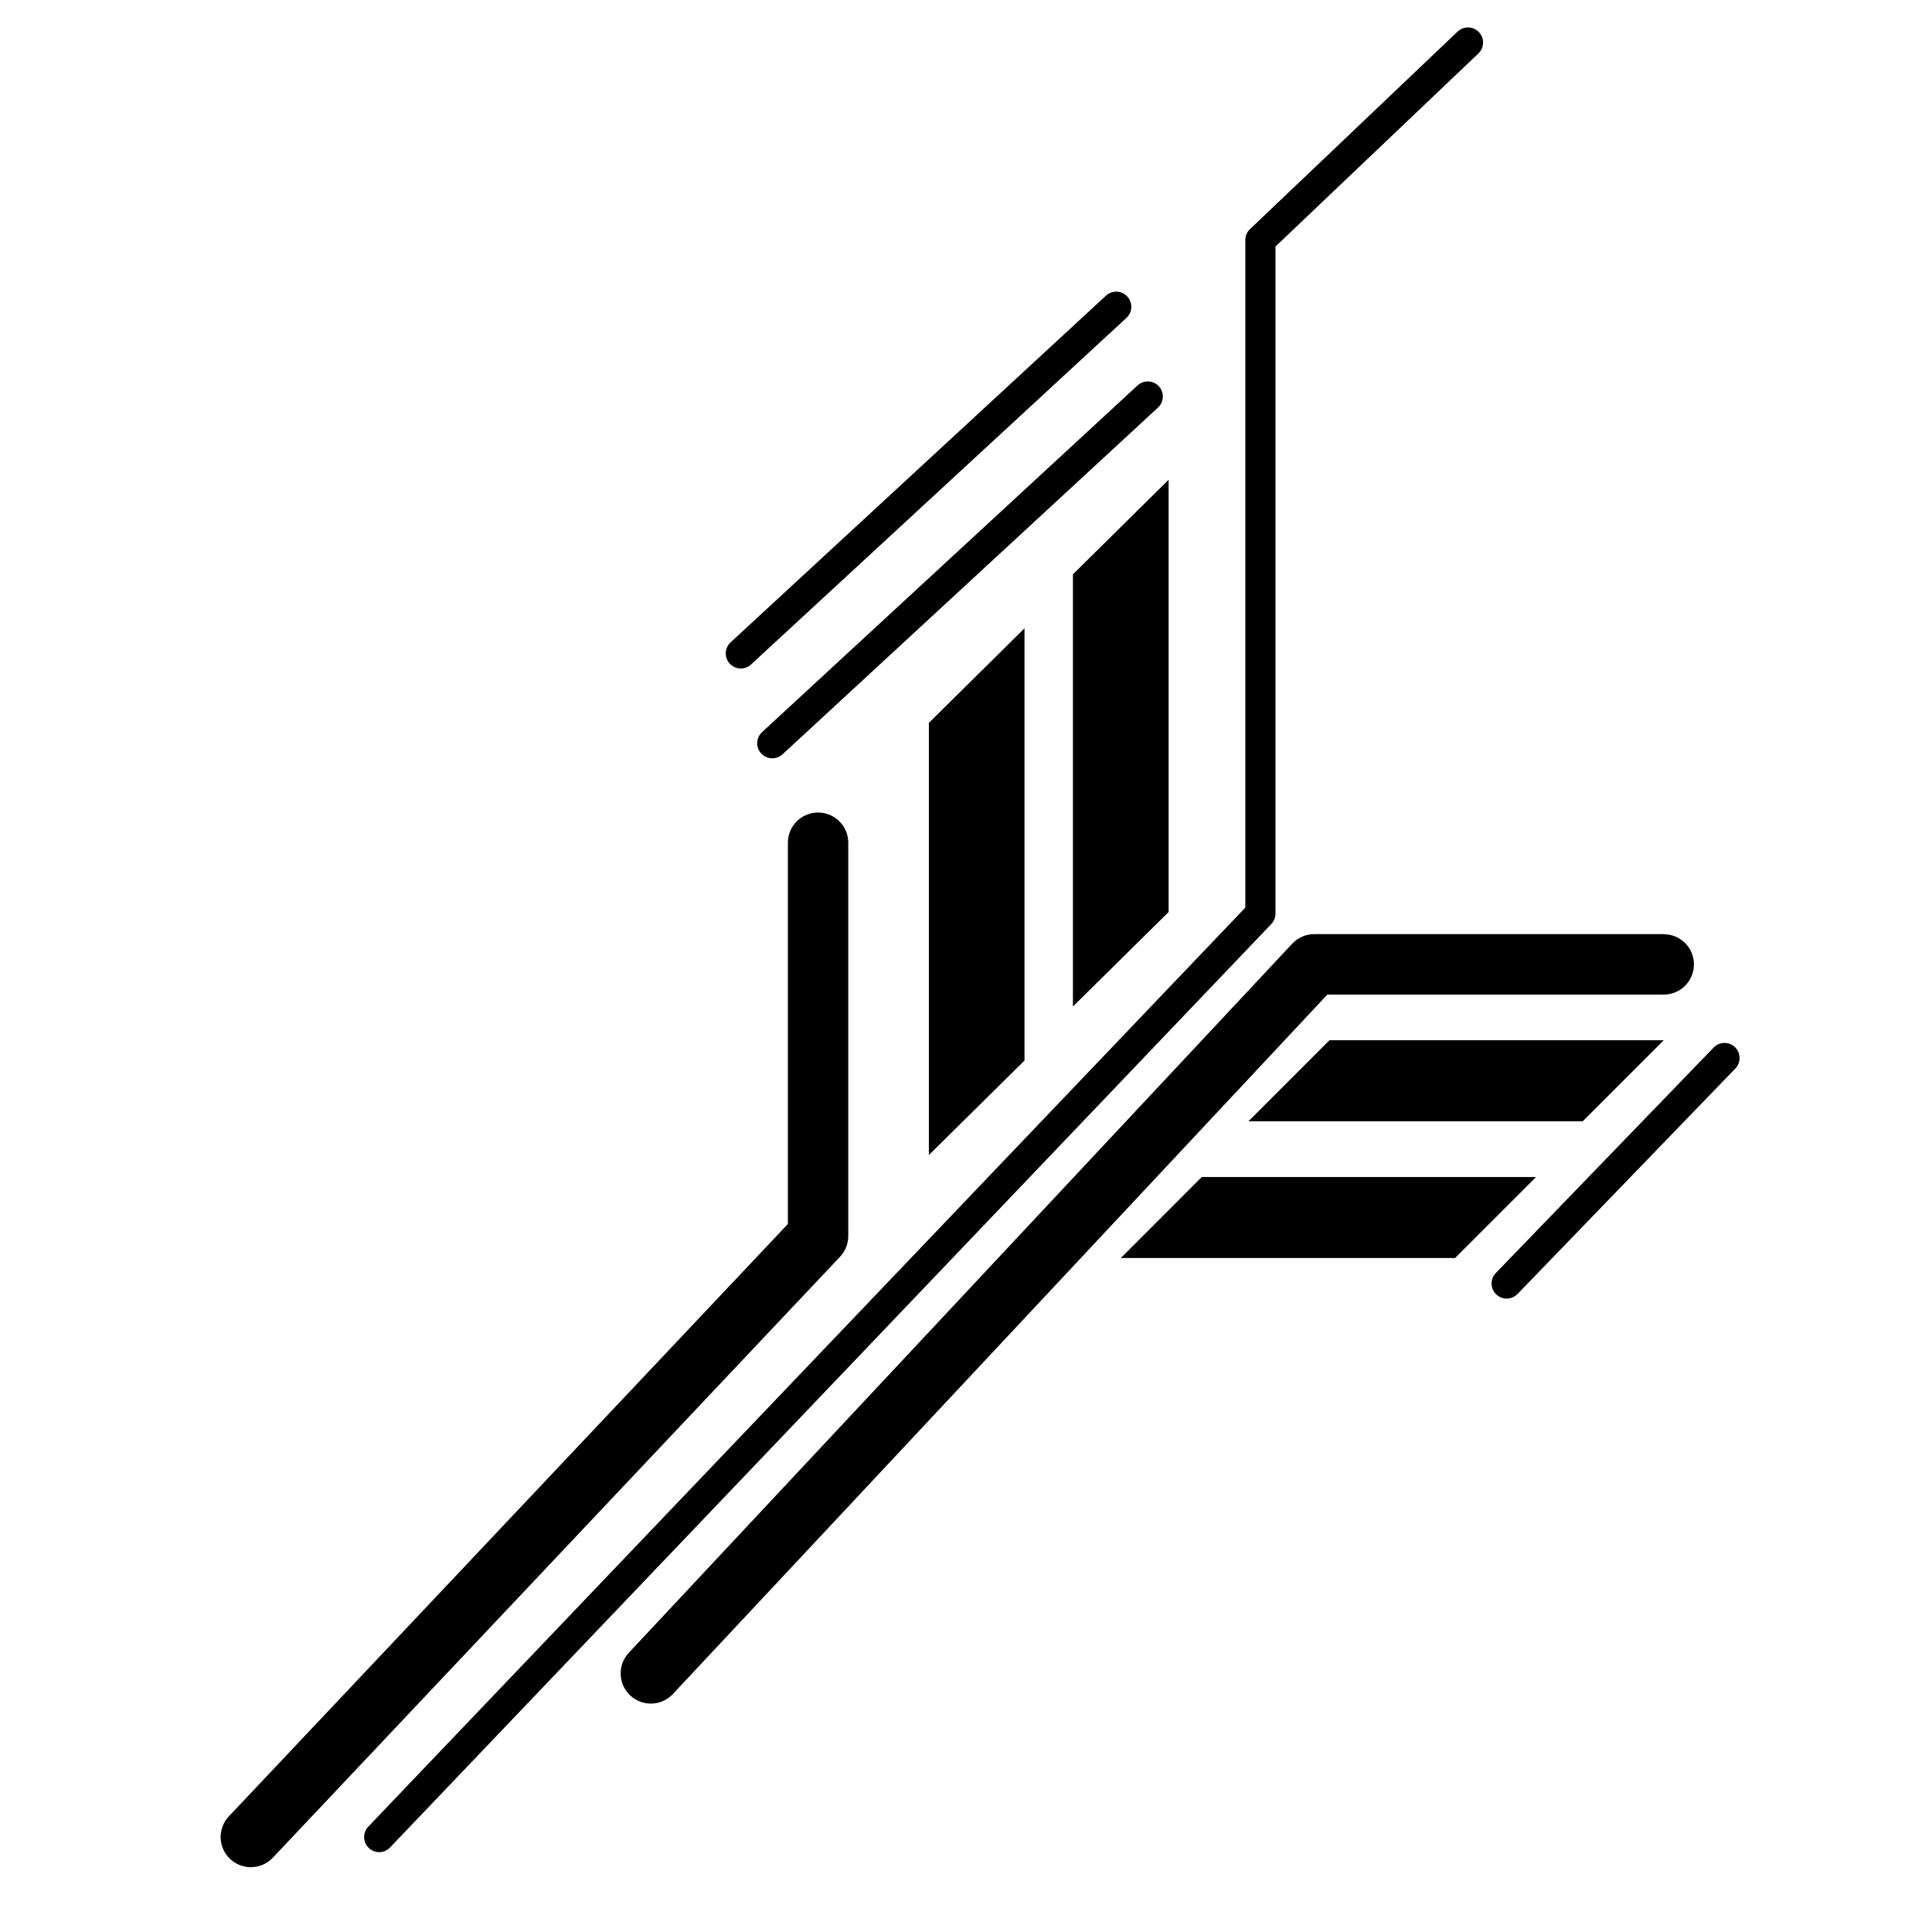
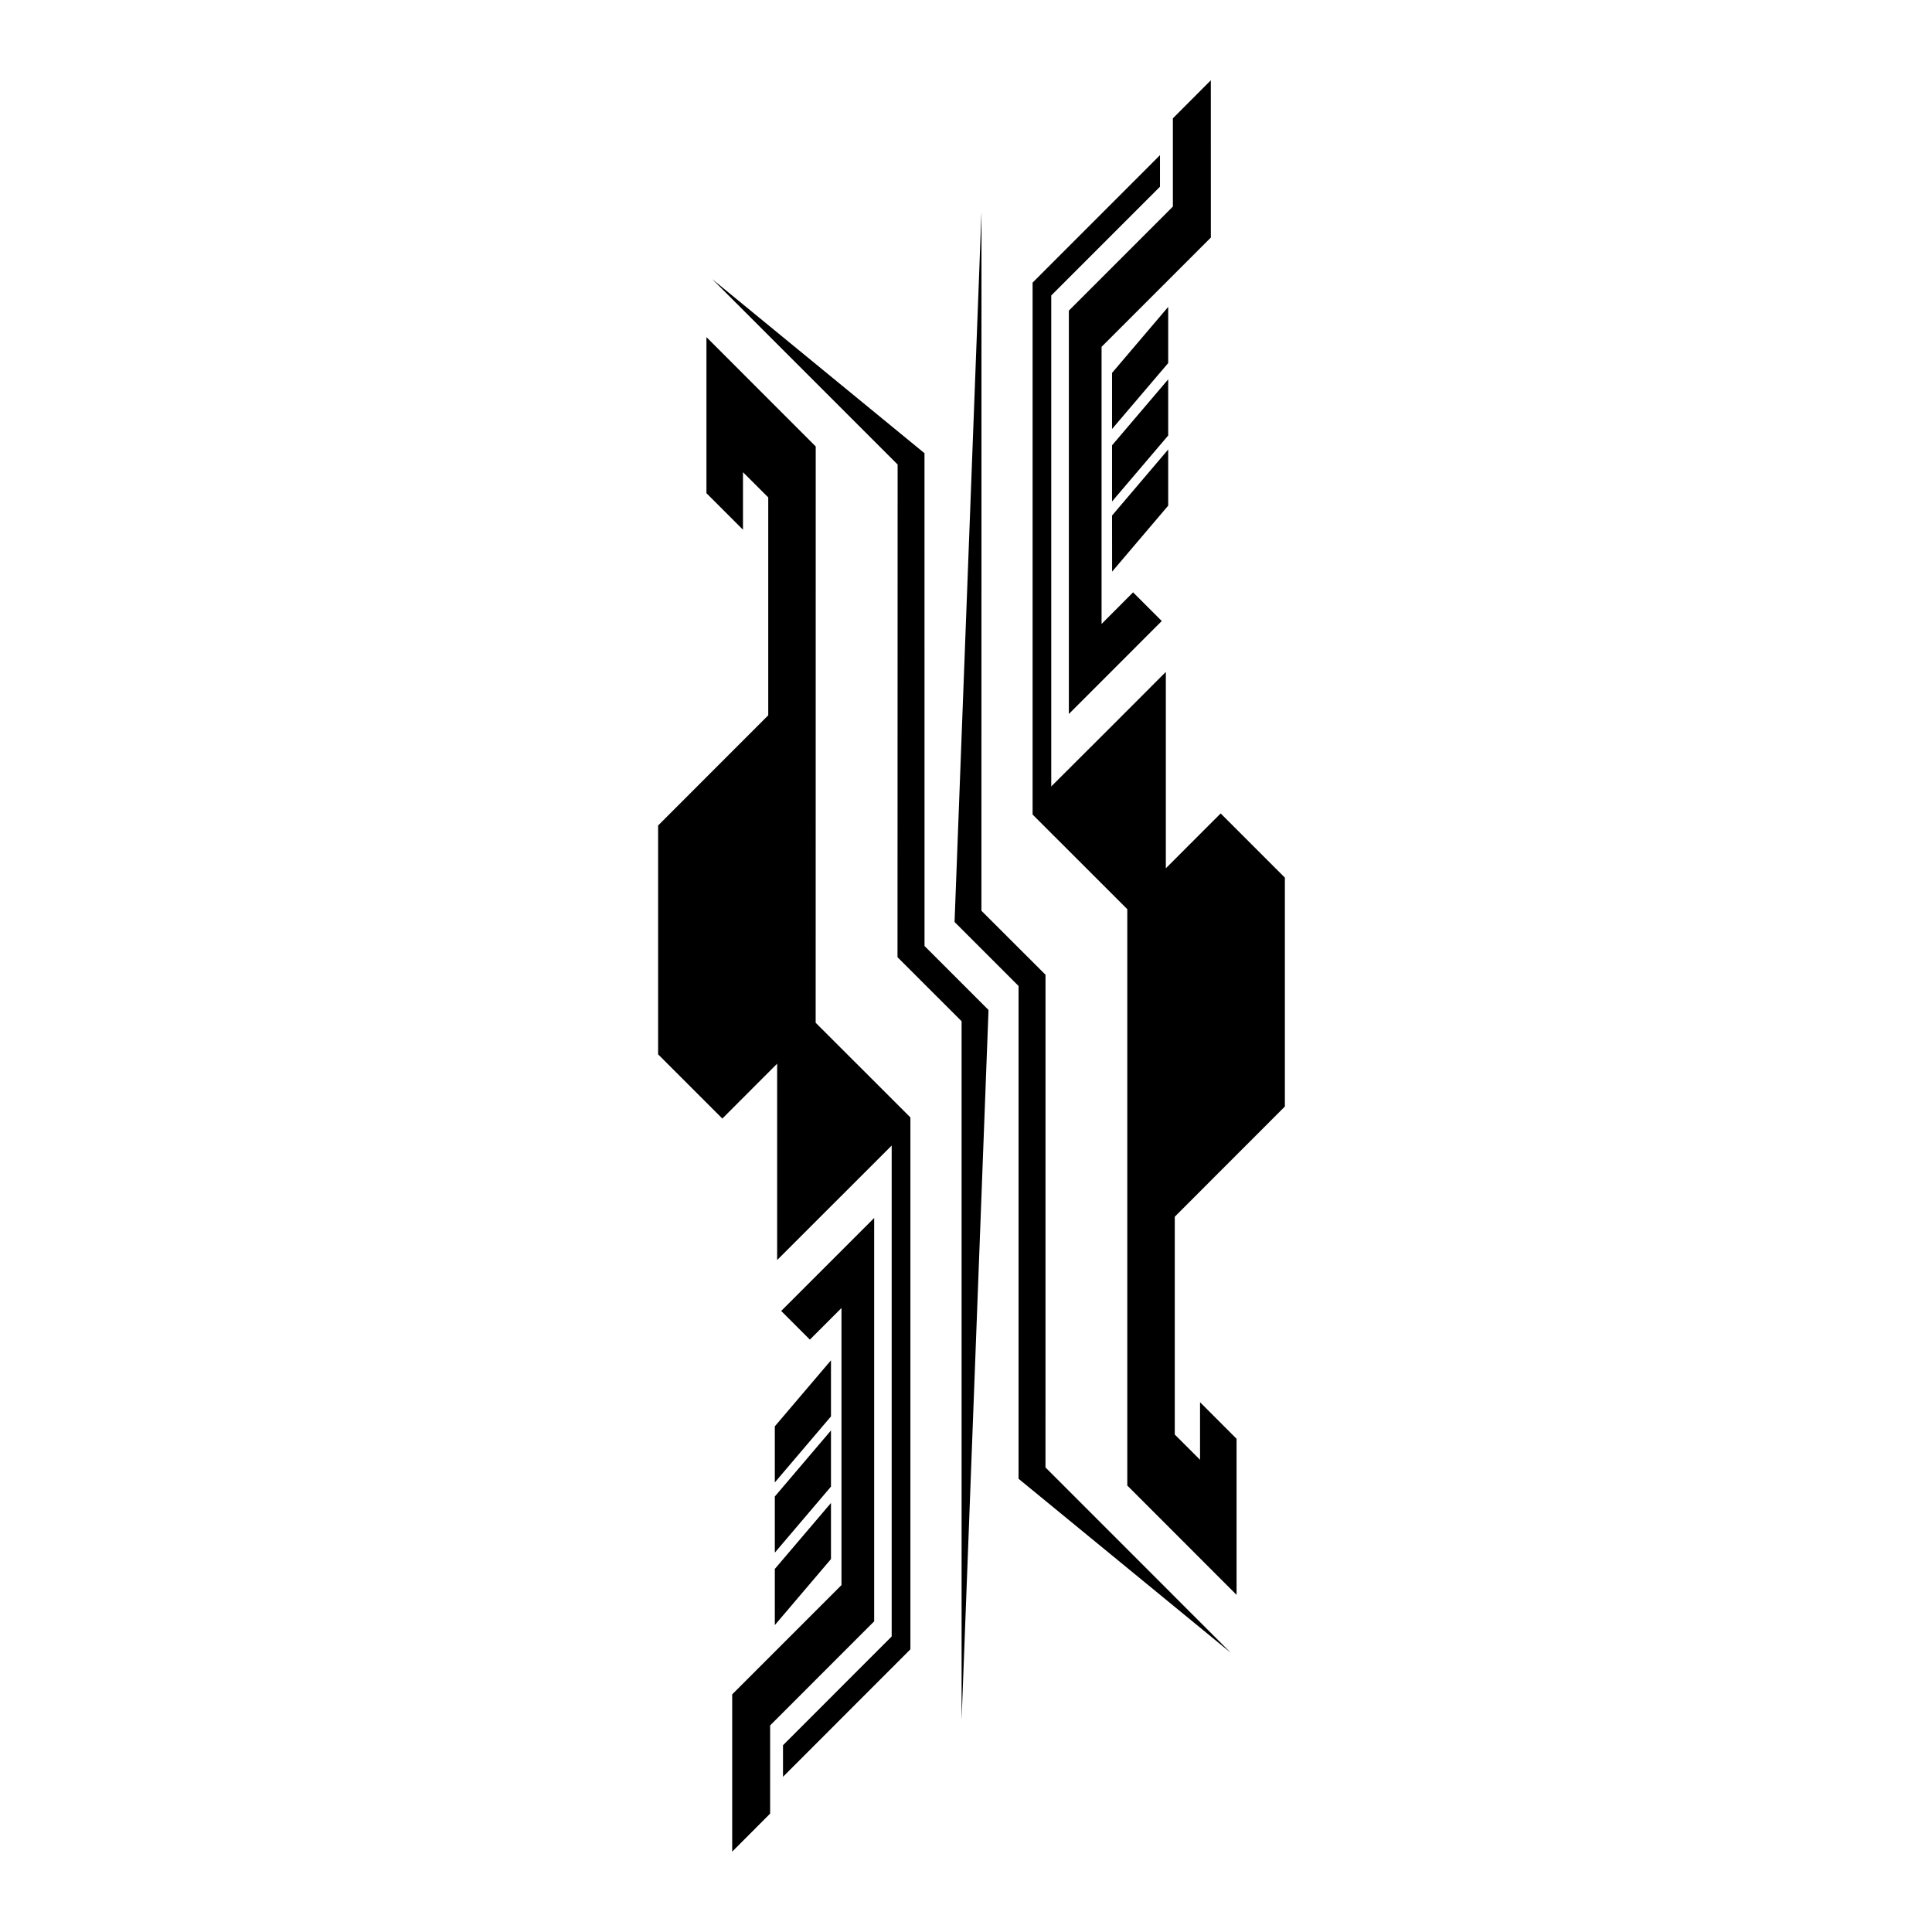
<svg xmlns="http://www.w3.org/2000/svg" width="64" height="64" viewBox="0 0 64 64">
-   <path d="M7.623 61.58c.193.183.44.273.687.273.266 0 .53-.105.727-.313l18.79-19.908a1 1 0 0 0 .273-.686v-13.03a1 1 0 0 0-2 0v12.63L7.583 60.167a1 1 0 0 0 .04 1.415z" />
-   <path d="M12.215 61.215a.497.497 0 0 0 .707-.016l29.19-30.588a.5.5 0 0 0 .14-.345v-22.1l6.722-6.395a.5.5 0 1 0-.69-.724L41.408 7.59a.5.5 0 0 0-.155.363v22.113L12.2 60.51a.5.5 0 0 0 .015.705z" />
-   <path d="M30.77 23.946v14.316l3.168-3.13V20.814zM35.542 33.342l3.17-3.13V15.893l-3.17 3.132zM37.662 12.787L25.247 24.25a.5.5 0 1 0 .678.735L38.34 13.52a.5.5 0 1 0-.678-.733zM36.637 9.794L24.222 21.26a.5.5 0 1 0 .678.733L37.315 10.53a.5.5 0 0 0-.678-.736zM55.113 30.944H43.537a1 1 0 0 0-.73.317L20.83 54.75a1 1 0 1 0 1.46 1.367l21.68-23.17h11.144a1 1 0 0 0 0-2z" />
-   <path d="M55.113 34.46H44.04l-2.684 2.684H52.43zM37.127 41.674H48.2l2.684-2.684H39.81zM57.474 34.688a.5.5 0 0 0-.706.012l-7.214 7.467a.5.5 0 1 0 .718.696l7.214-7.467a.502.502 0 0 0-.012-.708z" />
+   <path d="M27.022 14.79l-3.62-3.622v5.17l1.21 1.21v-1.906l.837.835v7.218l-3.648 3.65v7.582l2.127 2.127 1.816-1.818v6.505l1.858-1.858 1.936-1.935V54.21l-3.6 3.603v1.046l4.22-4.223v-17.62l-3.138-3.136z" />
+   <path d="M28.958 44.995v-4.648l-3.08 3.08.95.95 1.047-1.047v9.178l-3.62 3.62v5.21l1.257-1.26v-2.922l3.446-3.447z" />
+   <path d="M27.527 45.062l-1.86 2.187v1.858l1.86-2.187zM25.667 51.433l1.86-2.187v-1.86l-1.86 2.187zM25.667 53.833l1.86-2.187v-1.858l-1.86 2.185zM30.625 15.013l-7.03-5.765 6.14 6.14-.004 16.32 2.123 2.122v23.142l.892-23.515-2.12-2.12zM38.62 28.763v-6.505l-1.858 1.86-1.938 1.934V9.788l3.602-3.603V5.14l-4.22 4.222v17.62l3.137 3.136V49.21l3.62 3.622v-5.17l-1.21-1.212v1.907l-.837-.836v-7.216l3.647-3.65v-7.582l-2.127-2.127z" />
+   <path d="M40.11 2.66l-1.257 1.26v2.923l-3.446 3.447v13.362l3.078-3.08-.95-.95-1.044 1.047v-9.18l3.62-3.62z" />
+   <path d="M36.84 18.936l1.858-2.186v-1.86l-1.86 2.188zM38.698 12.566l-1.86 2.186v1.86l1.86-2.186zM38.698 10.166l-1.86 2.187v1.858l1.86-2.184zM34.634 32.29l-2.123-2.12.002-23.143-.892 23.515 2.12 2.12v16.324l7.03 5.765-6.138-6.14z" />
</svg>
